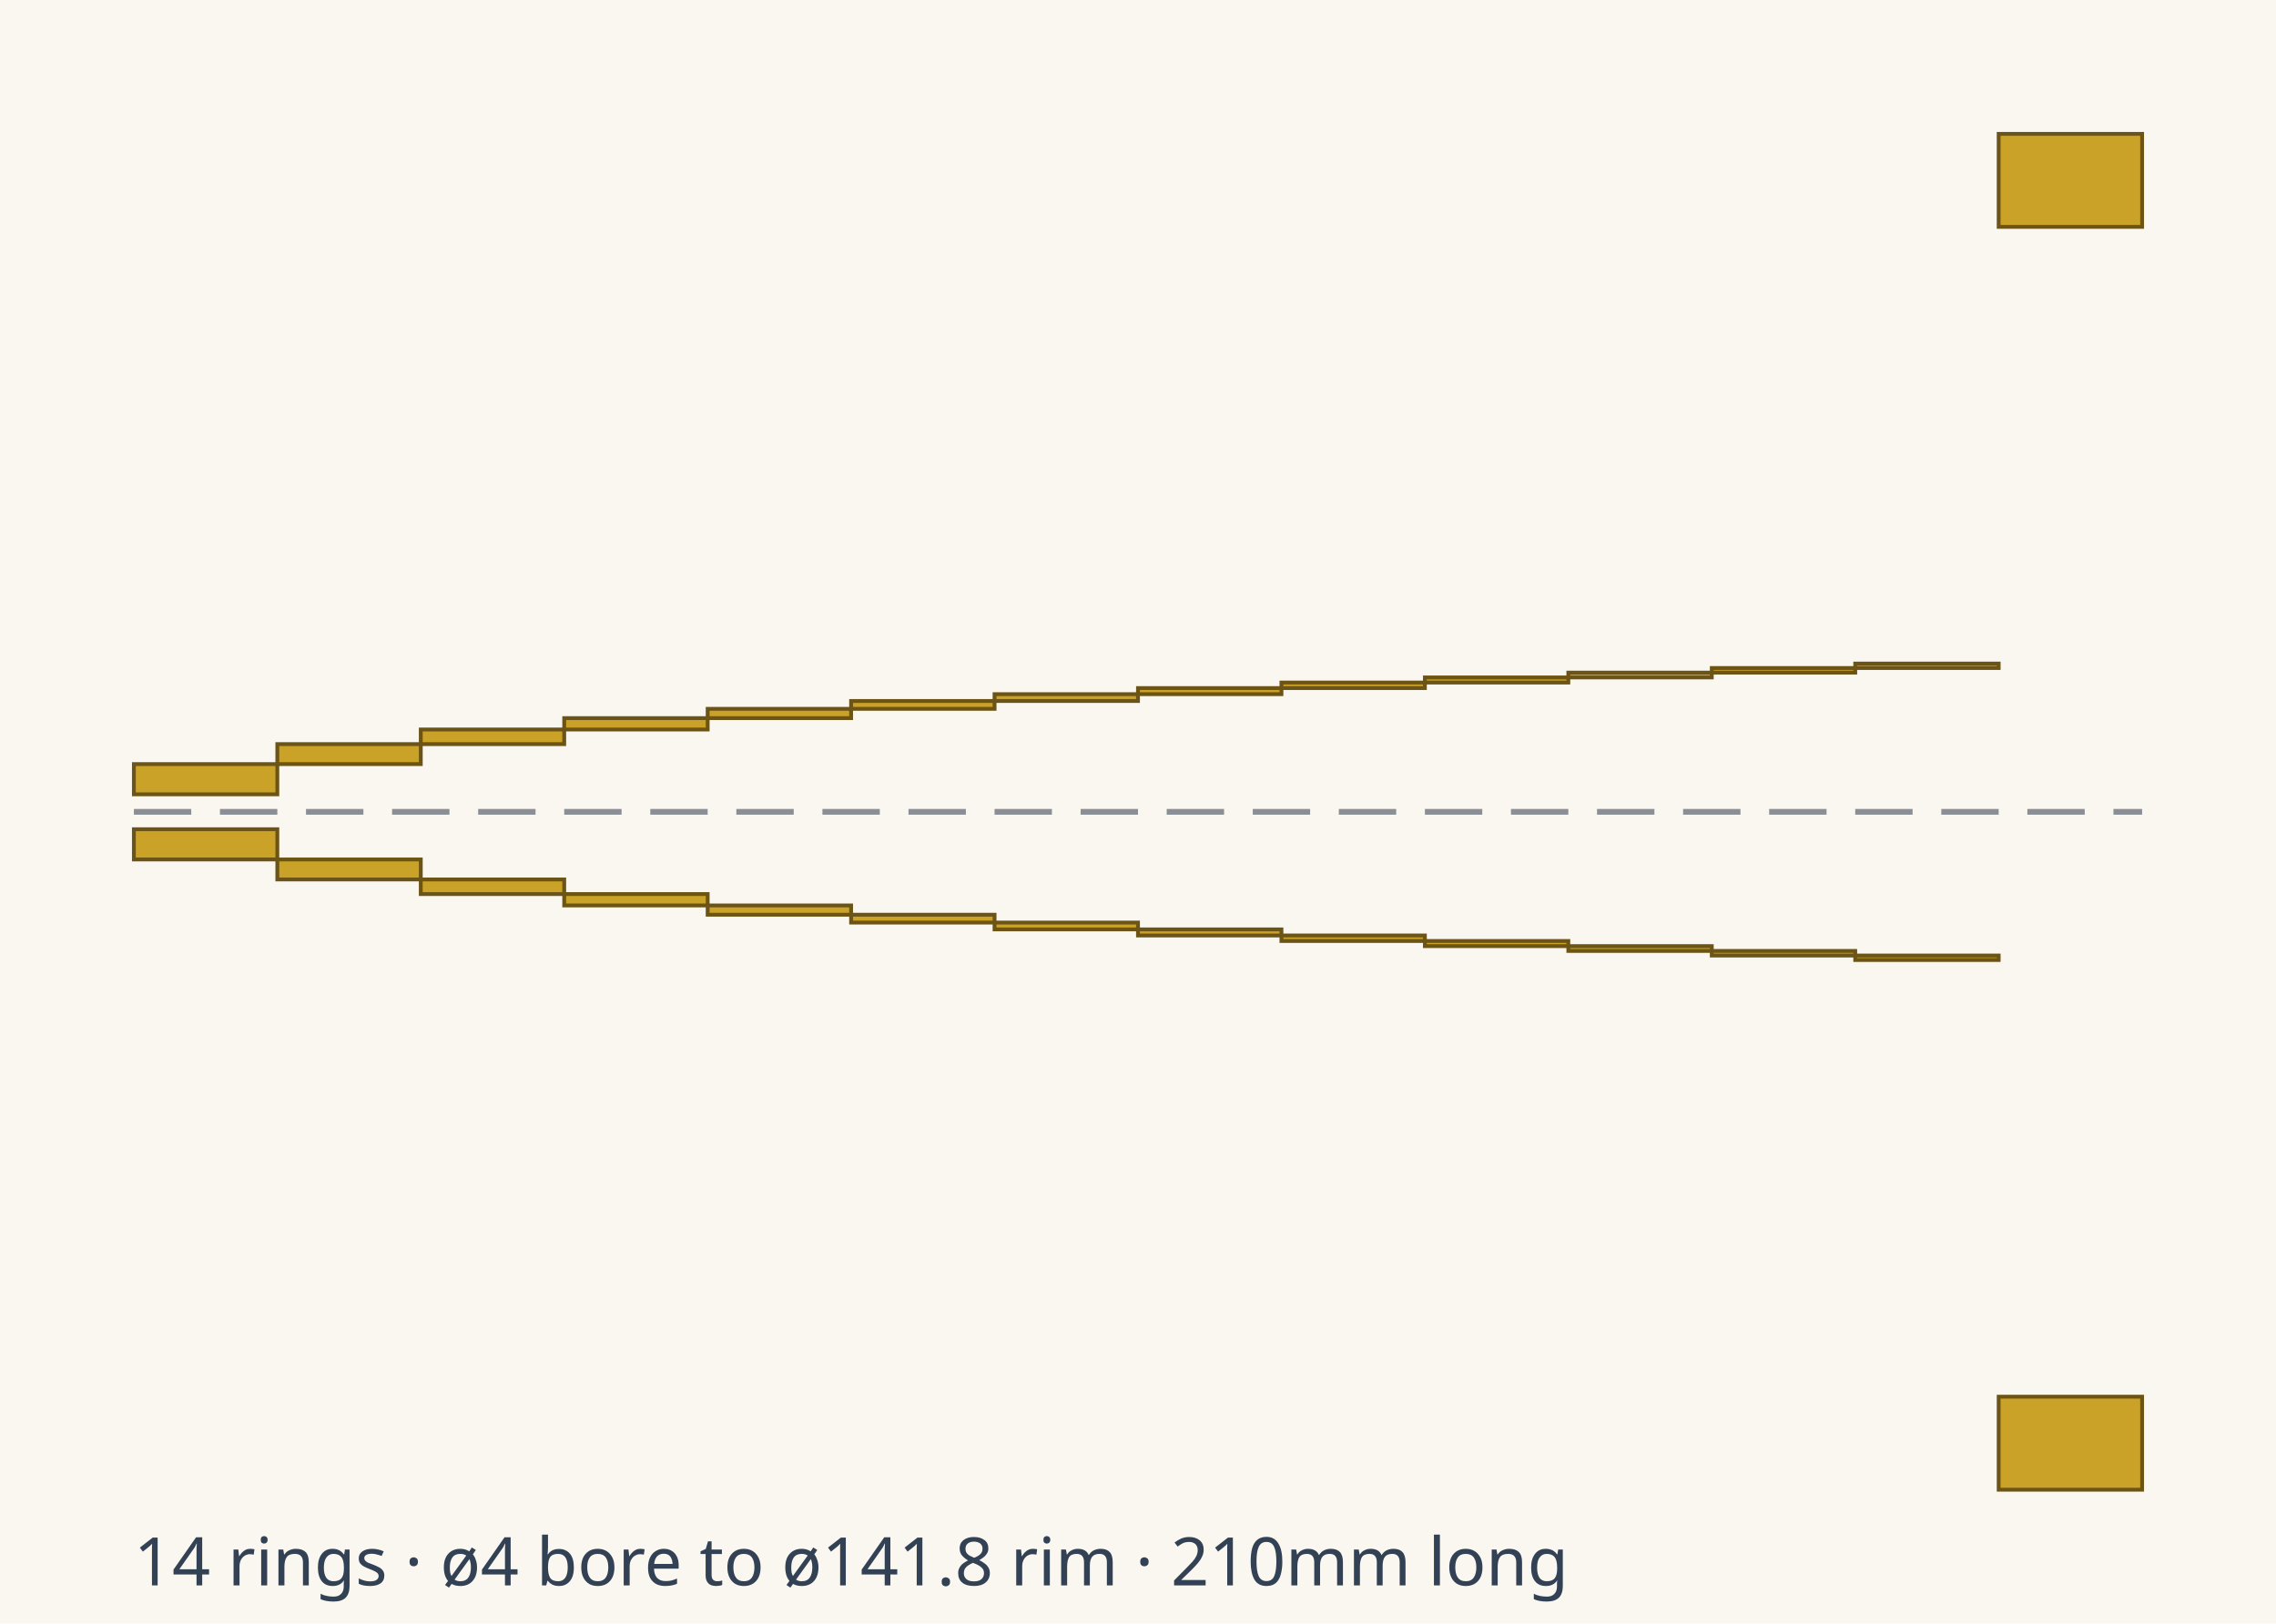
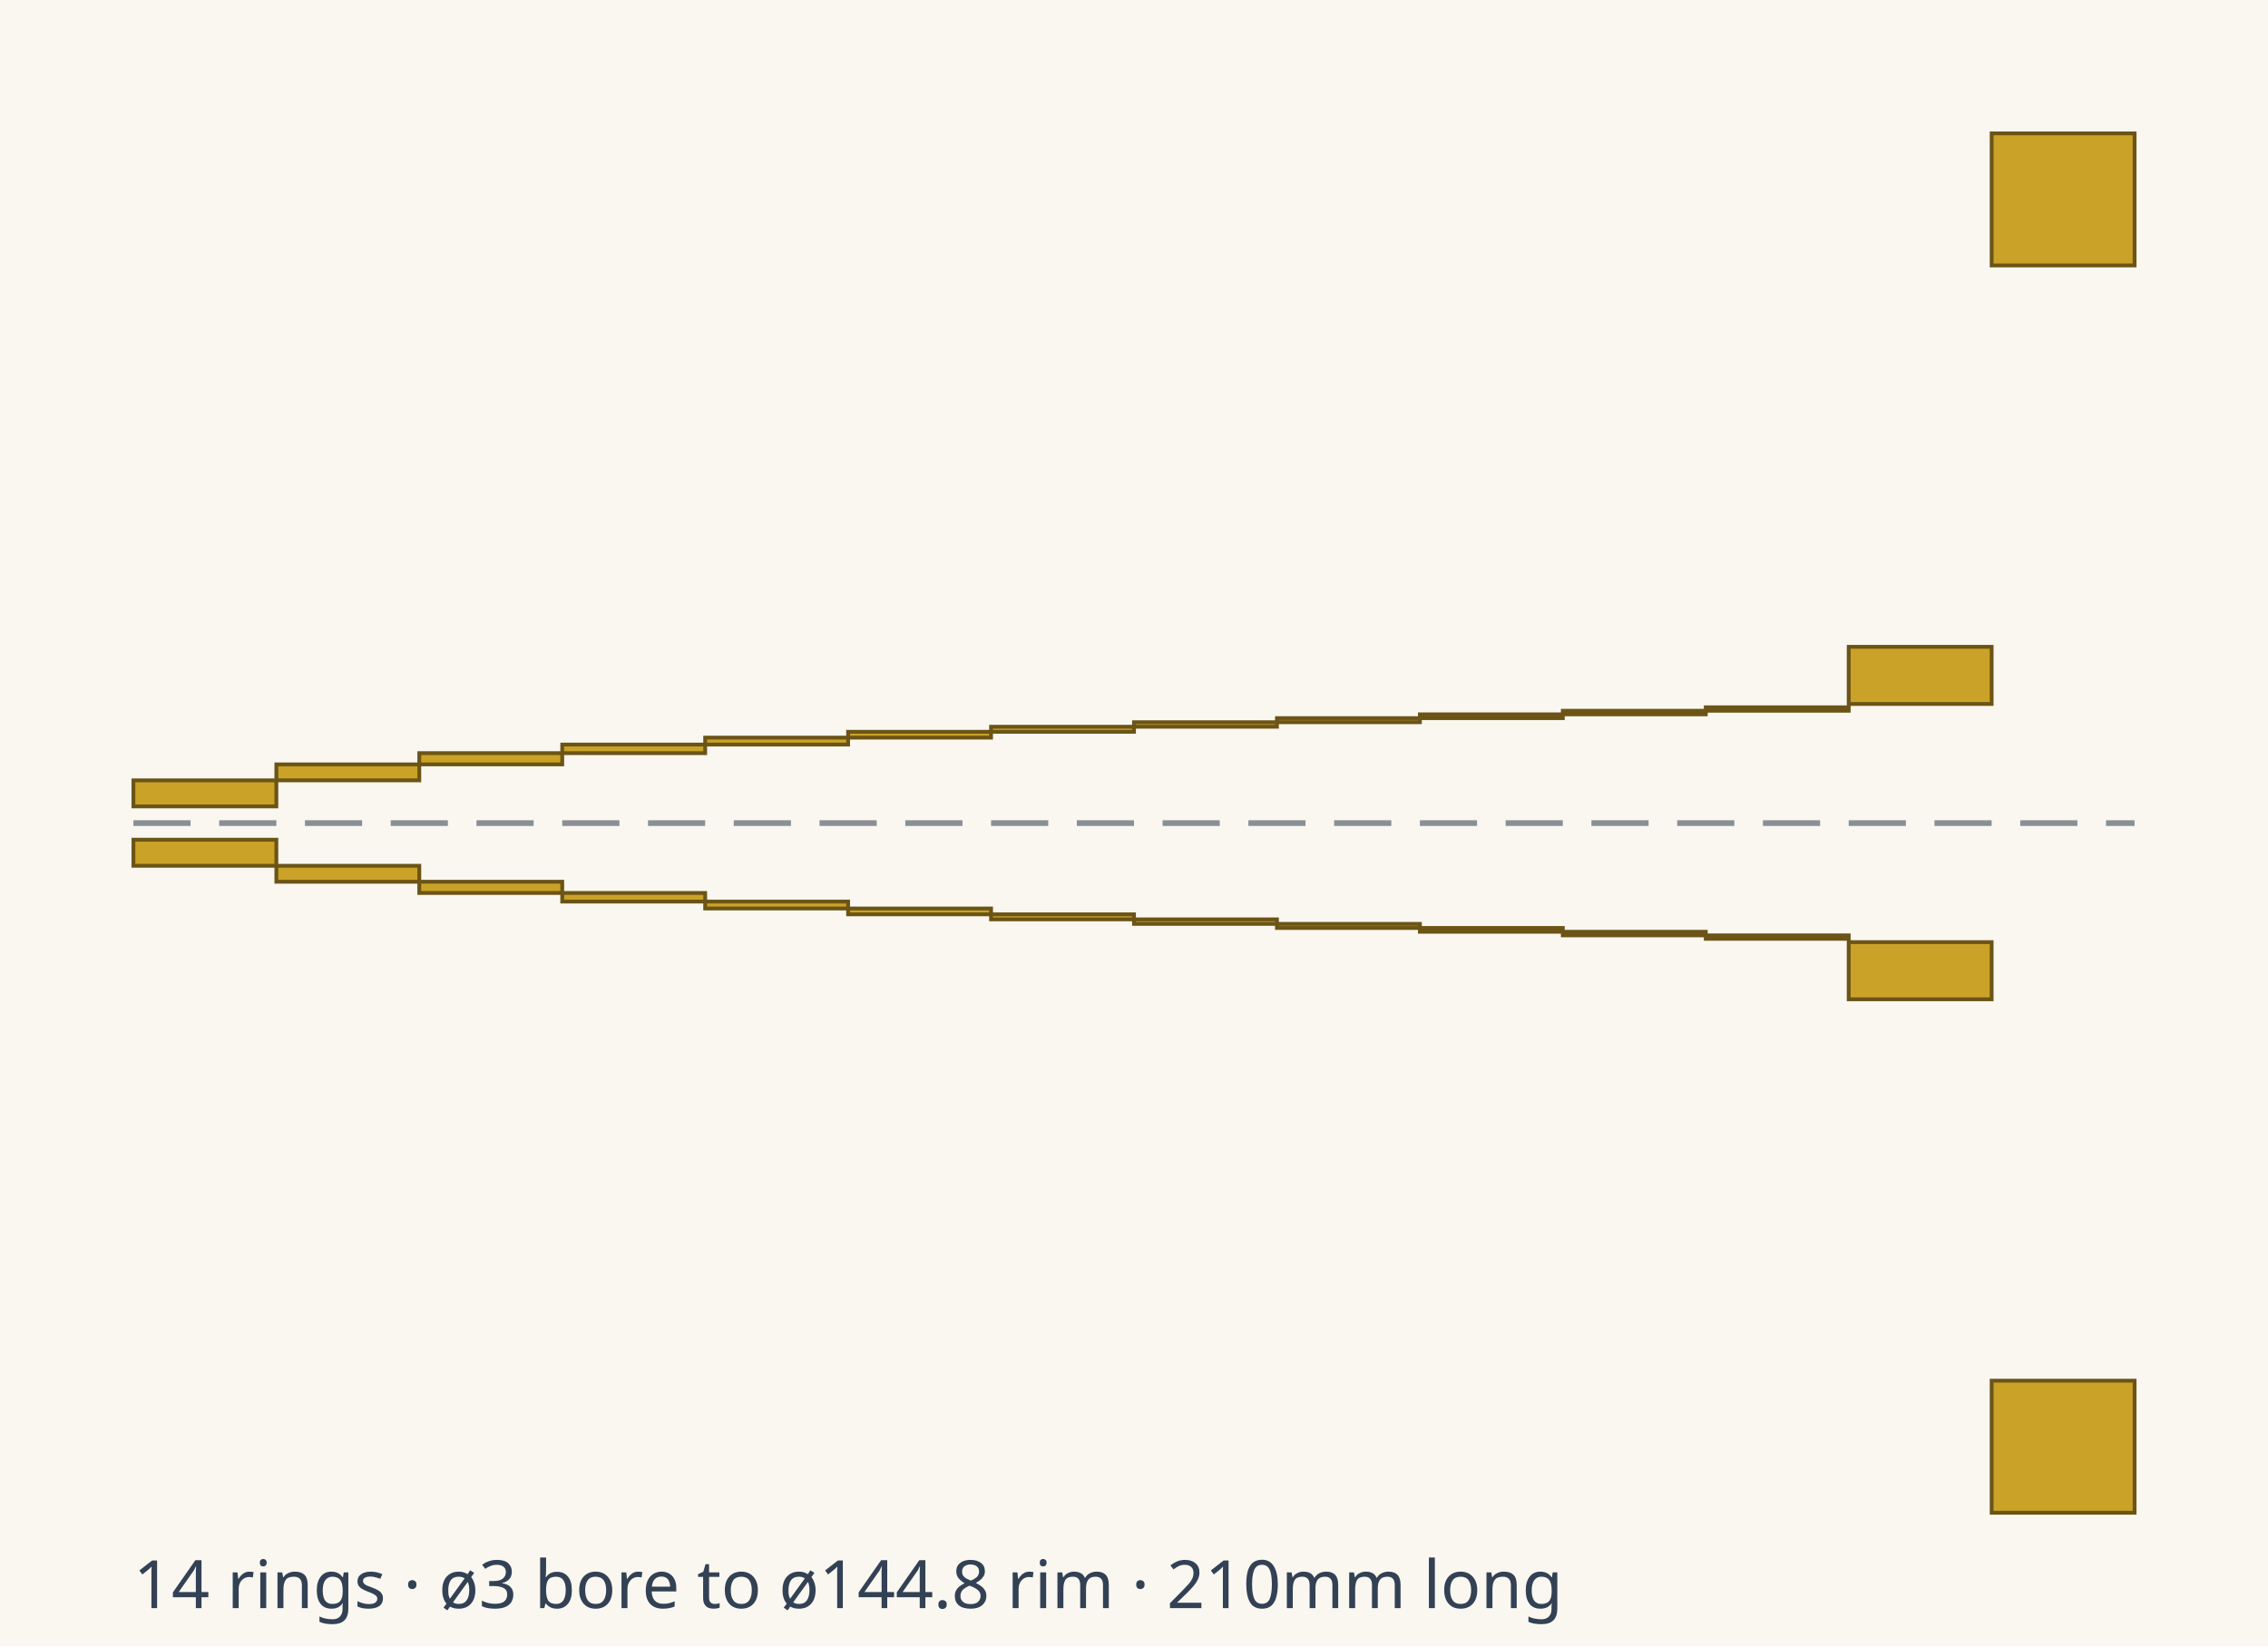
- <svg xmlns="http://www.w3.org/2000/svg" width="238.0mm" height="169.8mm" viewBox="0 0 238.0 169.8" role="img" aria-label="Axial section of a 14-ring bell: the bore climbing one staircase and the outside another, wall between them">
-   <rect width="238.0" height="169.8" fill="#faf7f0" />
-   <rect x="14.000" y="79.909" width="15.000" height="3.161" fill="#c9a227" stroke="#6b5416" stroke-width="0.4" />
-   <rect x="14.000" y="86.721" width="15.000" height="3.161" fill="#c9a227" stroke="#6b5416" stroke-width="0.4" />
-   <rect x="29.000" y="77.819" width="15.000" height="2.090" fill="#c9a227" stroke="#6b5416" stroke-width="0.4" />
-   <rect x="29.000" y="89.882" width="15.000" height="2.090" fill="#c9a227" stroke="#6b5416" stroke-width="0.4" />
-   <rect x="44.000" y="76.291" width="15.000" height="1.528" fill="#c9a227" stroke="#6b5416" stroke-width="0.4" />
-   <rect x="44.000" y="91.972" width="15.000" height="1.528" fill="#c9a227" stroke="#6b5416" stroke-width="0.4" />
-   <rect x="59.000" y="75.101" width="15.000" height="1.191" fill="#c9a227" stroke="#6b5416" stroke-width="0.4" />
-   <rect x="59.000" y="93.499" width="15.000" height="1.191" fill="#c9a227" stroke="#6b5416" stroke-width="0.4" />
-   <rect x="74.000" y="74.130" width="15.000" height="0.971" fill="#c9a227" stroke="#6b5416" stroke-width="0.4" />
-   <rect x="74.000" y="94.690" width="15.000" height="0.971" fill="#c9a227" stroke="#6b5416" stroke-width="0.4" />
-   <rect x="89.000" y="73.309" width="15.000" height="0.821" fill="#c9a227" stroke="#6b5416" stroke-width="0.4" />
-   <rect x="89.000" y="95.661" width="15.000" height="0.821" fill="#c9a227" stroke="#6b5416" stroke-width="0.4" />
-   <rect x="104.000" y="72.595" width="15.000" height="0.714" fill="#c9a227" stroke="#6b5416" stroke-width="0.4" />
-   <rect x="104.000" y="96.482" width="15.000" height="0.714" fill="#c9a227" stroke="#6b5416" stroke-width="0.4" />
-   <rect x="119.000" y="71.959" width="15.000" height="0.636" fill="#c9a227" stroke="#6b5416" stroke-width="0.4" />
-   <rect x="119.000" y="97.196" width="15.000" height="0.636" fill="#c9a227" stroke="#6b5416" stroke-width="0.4" />
-   <rect x="134.000" y="71.381" width="15.000" height="0.578" fill="#c9a227" stroke="#6b5416" stroke-width="0.4" />
-   <rect x="134.000" y="97.831" width="15.000" height="0.578" fill="#c9a227" stroke="#6b5416" stroke-width="0.4" />
-   <rect x="149.000" y="70.846" width="15.000" height="0.535" fill="#c9a227" stroke="#6b5416" stroke-width="0.4" />
-   <rect x="149.000" y="98.409" width="15.000" height="0.535" fill="#c9a227" stroke="#6b5416" stroke-width="0.4" />
-   <rect x="164.000" y="70.342" width="15.000" height="0.504" fill="#c9a227" stroke="#6b5416" stroke-width="0.4" />
-   <rect x="164.000" y="98.945" width="15.000" height="0.504" fill="#c9a227" stroke="#6b5416" stroke-width="0.4" />
-   <rect x="179.000" y="69.861" width="15.000" height="0.481" fill="#c9a227" stroke="#6b5416" stroke-width="0.4" />
-   <rect x="179.000" y="99.448" width="15.000" height="0.481" fill="#c9a227" stroke="#6b5416" stroke-width="0.4" />
-   <rect x="194.000" y="69.395" width="15.000" height="0.466" fill="#c9a227" stroke="#6b5416" stroke-width="0.4" />
-   <rect x="194.000" y="99.930" width="15.000" height="0.466" fill="#c9a227" stroke="#6b5416" stroke-width="0.4" />
-   <rect x="209.000" y="14.000" width="15.000" height="9.726" fill="#c9a227" stroke="#6b5416" stroke-width="0.4" />
-   <rect x="209.000" y="146.065" width="15.000" height="9.726" fill="#c9a227" stroke="#6b5416" stroke-width="0.4" />
-   <line x1="14.0" y1="84.9" x2="224.0" y2="84.9" stroke="#8a8f96" stroke-width="0.6" stroke-dasharray="6 3" />
-   <text x="14.0" y="165.8" font-family="ui-sans-serif,system-ui,sans-serif" font-size="7" fill="#334155">14 rings · ø4 bore to ø141.8 rim · 210mm long</text>
+ <svg xmlns="http://www.w3.org/2000/svg" width="238.0mm" height="172.8mm" viewBox="0 0 238.0 172.8" role="img" aria-label="Axial section of a 14-ring bell: the bore climbing one staircase and the outside another, wall between them">
+   <rect width="238.0" height="172.8" fill="#faf7f0" />
+   <rect x="14.000" y="81.911" width="15.000" height="2.737" fill="#c9a227" stroke="#6b5416" stroke-width="0.4" />
+   <rect x="14.000" y="88.143" width="15.000" height="2.737" fill="#c9a227" stroke="#6b5416" stroke-width="0.4" />
+   <rect x="29.000" y="80.236" width="15.000" height="1.675" fill="#c9a227" stroke="#6b5416" stroke-width="0.4" />
+   <rect x="29.000" y="90.880" width="15.000" height="1.675" fill="#c9a227" stroke="#6b5416" stroke-width="0.4" />
+   <rect x="44.000" y="79.056" width="15.000" height="1.180" fill="#c9a227" stroke="#6b5416" stroke-width="0.4" />
+   <rect x="44.000" y="92.554" width="15.000" height="1.180" fill="#c9a227" stroke="#6b5416" stroke-width="0.4" />
+   <rect x="59.000" y="78.155" width="15.000" height="0.902" fill="#c9a227" stroke="#6b5416" stroke-width="0.4" />
+   <rect x="59.000" y="93.734" width="15.000" height="0.902" fill="#c9a227" stroke="#6b5416" stroke-width="0.4" />
+   <rect x="74.000" y="77.427" width="15.000" height="0.728" fill="#c9a227" stroke="#6b5416" stroke-width="0.4" />
+   <rect x="74.000" y="94.636" width="15.000" height="0.728" fill="#c9a227" stroke="#6b5416" stroke-width="0.4" />
+   <rect x="89.000" y="76.815" width="15.000" height="0.612" fill="#c9a227" stroke="#6b5416" stroke-width="0.4" />
+   <rect x="89.000" y="95.364" width="15.000" height="0.612" fill="#c9a227" stroke="#6b5416" stroke-width="0.4" />
+   <rect x="104.000" y="76.285" width="15.000" height="0.530" fill="#c9a227" stroke="#6b5416" stroke-width="0.4" />
+   <rect x="104.000" y="95.976" width="15.000" height="0.530" fill="#c9a227" stroke="#6b5416" stroke-width="0.4" />
+   <rect x="119.000" y="75.812" width="15.000" height="0.472" fill="#c9a227" stroke="#6b5416" stroke-width="0.4" />
+   <rect x="119.000" y="96.506" width="15.000" height="0.472" fill="#c9a227" stroke="#6b5416" stroke-width="0.4" />
+   <rect x="134.000" y="75.382" width="15.000" height="0.430" fill="#c9a227" stroke="#6b5416" stroke-width="0.4" />
+   <rect x="134.000" y="96.978" width="15.000" height="0.430" fill="#c9a227" stroke="#6b5416" stroke-width="0.4" />
+   <rect x="149.000" y="74.983" width="15.000" height="0.399" fill="#c9a227" stroke="#6b5416" stroke-width="0.4" />
+   <rect x="149.000" y="97.408" width="15.000" height="0.399" fill="#c9a227" stroke="#6b5416" stroke-width="0.4" />
+   <rect x="164.000" y="74.607" width="15.000" height="0.377" fill="#c9a227" stroke="#6b5416" stroke-width="0.4" />
+   <rect x="164.000" y="97.807" width="15.000" height="0.377" fill="#c9a227" stroke="#6b5416" stroke-width="0.4" />
+   <rect x="179.000" y="74.246" width="15.000" height="0.361" fill="#c9a227" stroke="#6b5416" stroke-width="0.4" />
+   <rect x="179.000" y="98.184" width="15.000" height="0.361" fill="#c9a227" stroke="#6b5416" stroke-width="0.4" />
+   <rect x="194.000" y="67.895" width="15.000" height="6.000" fill="#c9a227" stroke="#6b5416" stroke-width="0.4" />
+   <rect x="194.000" y="98.895" width="15.000" height="6.000" fill="#c9a227" stroke="#6b5416" stroke-width="0.4" />
+   <rect x="209.000" y="14.000" width="15.000" height="13.863" fill="#c9a227" stroke="#6b5416" stroke-width="0.4" />
+   <rect x="209.000" y="144.928" width="15.000" height="13.863" fill="#c9a227" stroke="#6b5416" stroke-width="0.4" />
+   <line x1="14.0" y1="86.4" x2="224.0" y2="86.4" stroke="#8a8f96" stroke-width="0.6" stroke-dasharray="6 3" />
+   <text x="14.0" y="168.8" font-family="ui-sans-serif,system-ui,sans-serif" font-size="7" fill="#334155">14 rings · ø3 bore to ø144.8 rim · 210mm long</text>
</svg>
